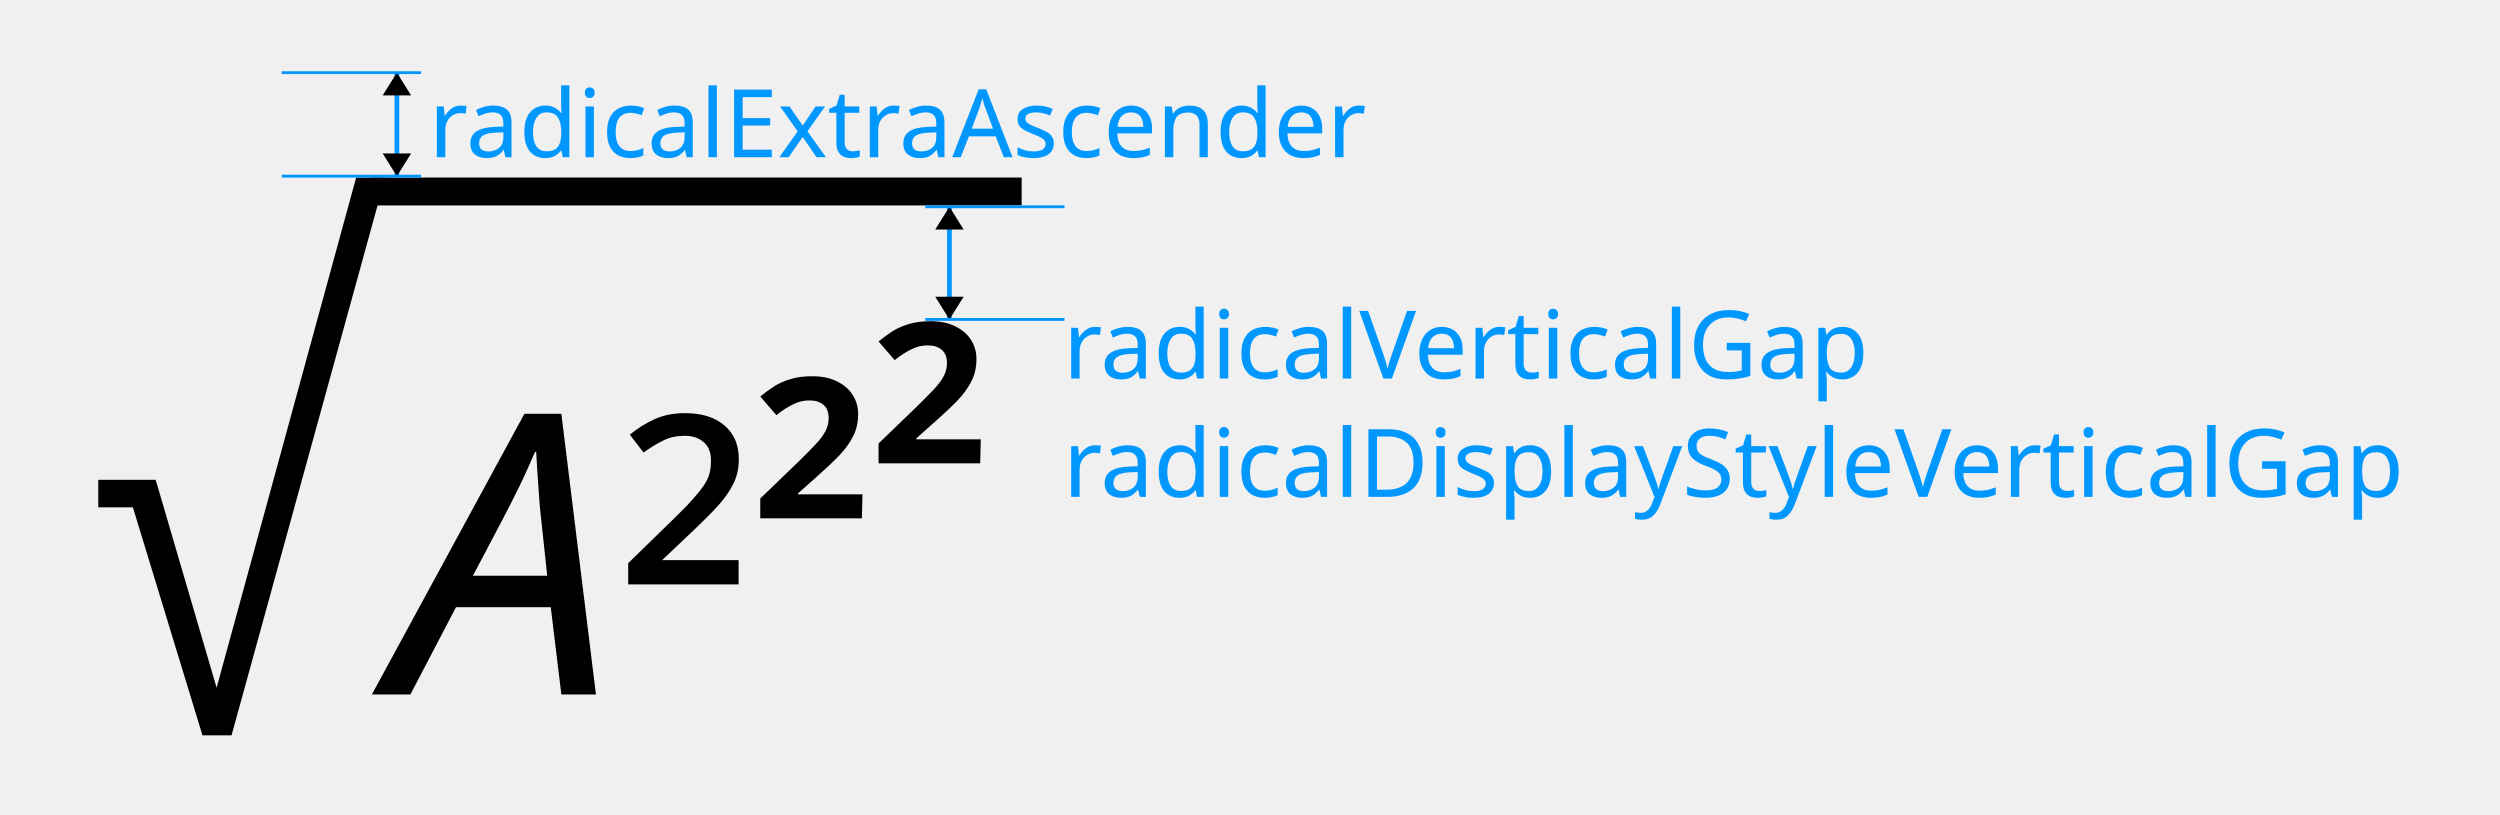
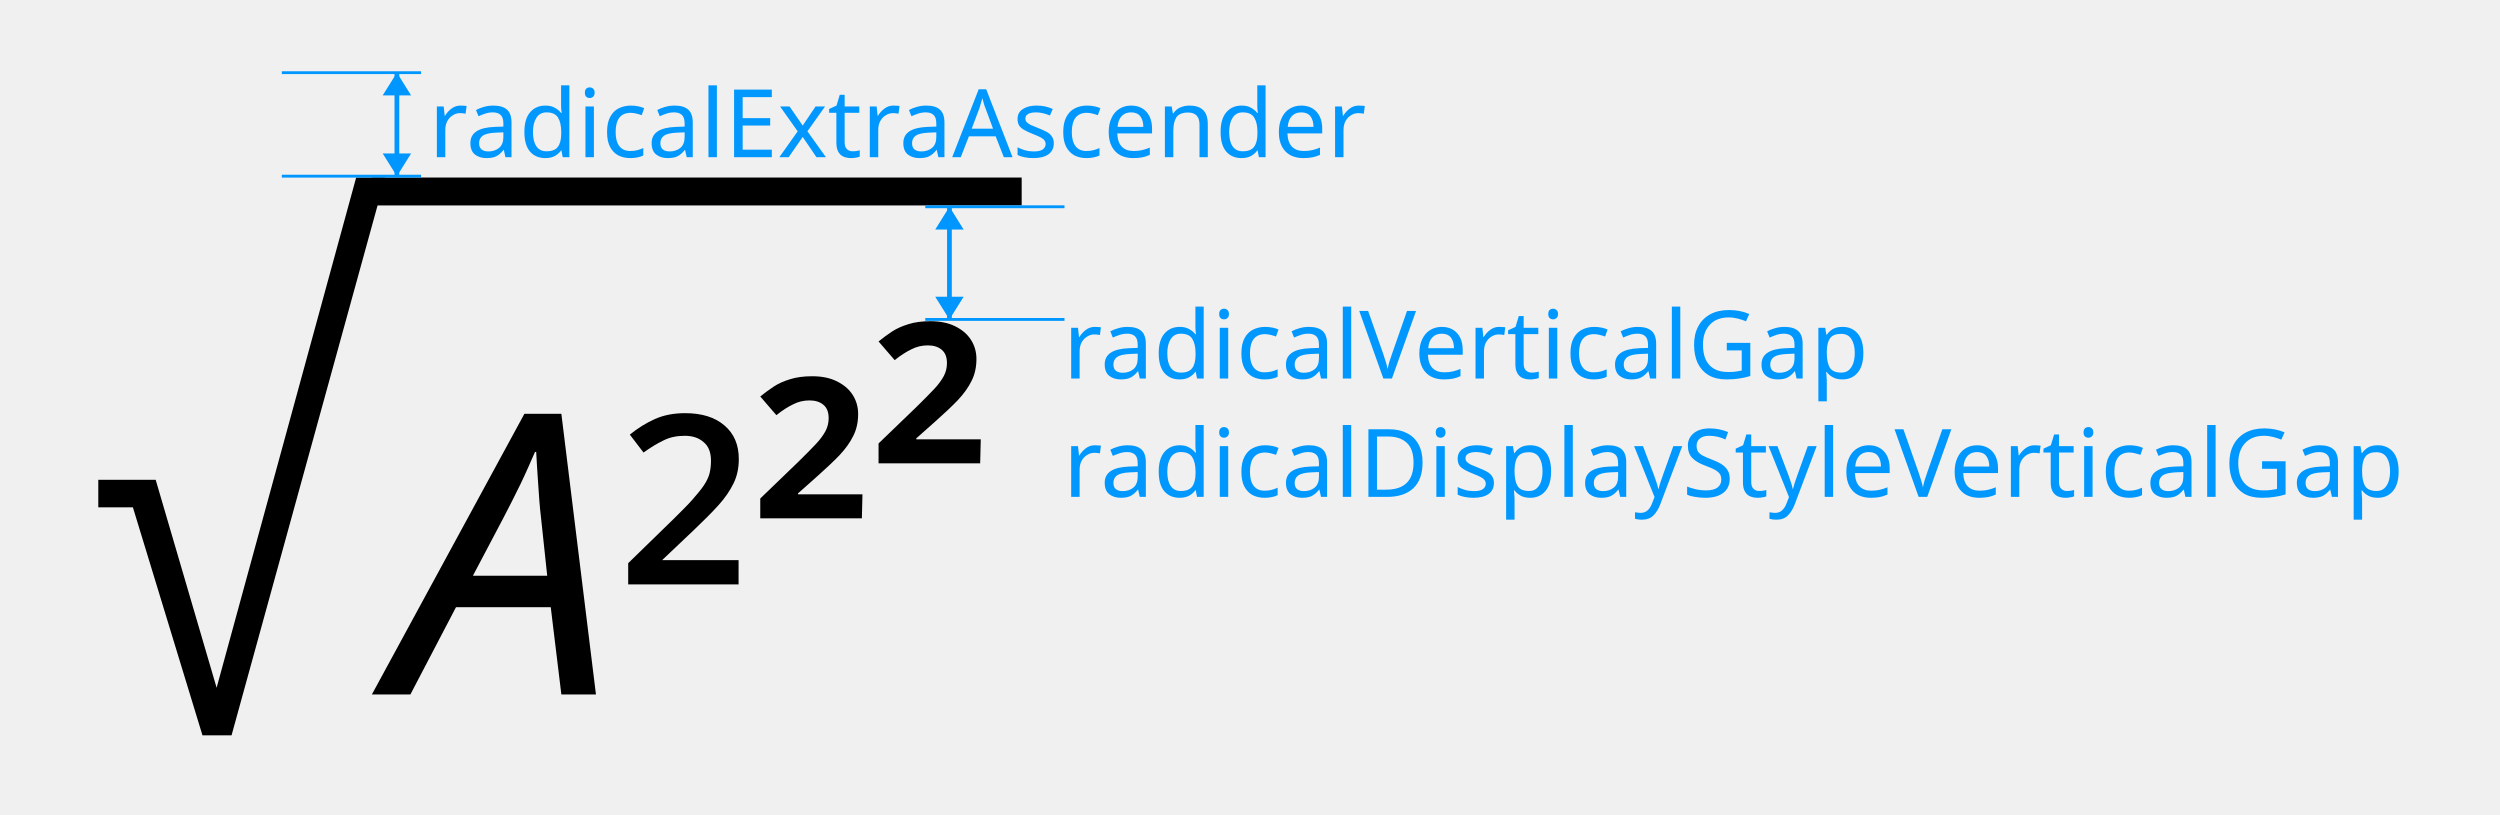
<svg xmlns="http://www.w3.org/2000/svg" xmlns:xlink="http://www.w3.org/1999/xlink" width="264pt" height="86pt" version="1.1" viewBox="0 0 264 86">
  <style>
-   path {
-    fill: black;
-   }
  @media (prefers-color-scheme: dark) {
-    path {
+    use:not([fill]) {
       fill: white;
   }
   path[stroke="#000"] {
    stroke: white;
   }
  }
 </style>
  <defs>
    <path id="f" d="m0.315 0-0.177 0.58h-0.088v0.07h0.146l0.155-0.529 0.355 1.298h0.074l-0.391-1.419z" />
    <path id="e" d="m0 0 0.388 0.714h0.094l0.088-0.714h-0.088l-0.027 0.222h-0.241l-0.116-0.222h-0.098m0.257 0.302h0.189l-0.016 0.15c-0.003 0.025-0.005 0.053-0.007 0.084-0.002 0.031-0.004 0.058-0.005 0.081h-0.003c-0.011-0.025-0.023-0.053-0.037-0.082-0.014-0.029-0.029-0.058-0.044-0.087z" />
    <path id="d" d="m0.055 0v0.09l0.191 0.186c0.033 0.033 0.061 0.06 0.081 0.083s0.037 0.043 0.049 0.061c0.012 0.018 0.02 0.035 0.024 0.051 0.004 0.016 0.006 0.034 0.006 0.053 0 0.035-0.01 0.062-0.031 0.079-0.02 0.018-0.047 0.027-0.08 0.027-0.033 0-0.064-0.006-0.091-0.02-0.027-0.013-0.055-0.03-0.084-0.051l-0.058 0.076c0.033 0.027 0.068 0.049 0.106 0.066 0.038 0.017 0.081 0.025 0.128 0.025 0.071 0 0.126-0.017 0.167-0.052 0.041-0.035 0.061-0.082 0.061-0.143 0-0.037-0.007-0.071-0.022-0.102-0.015-0.031-0.036-0.062-0.064-0.093-0.028-0.031-0.063-0.066-0.104-0.105l-0.135-0.128h0.324v-0.103z" />
    <path id="c" d="m0.559 0h-0.517v0.101l0.193 0.186c0.037 0.036 0.066 0.066 0.089 0.09 0.023 0.024 0.039 0.047 0.05 0.067 0.011 0.021 0.016 0.043 0.016 0.066 0 0.031-0.009 0.053-0.027 0.068-0.018 0.015-0.042 0.022-0.07 0.022-0.029 0-0.057-0.006-0.084-0.02-0.027-0.013-0.055-0.031-0.085-0.055l-0.082 0.095c0.021 0.017 0.044 0.034 0.068 0.05 0.024 0.016 0.052 0.028 0.084 0.038 0.032 0.01 0.069 0.015 0.112 0.015 0.048 0 0.089-0.008 0.124-0.025 0.035-0.017 0.062-0.039 0.081-0.068 0.019-0.029 0.029-0.062 0.029-0.099 0-0.041-0.008-0.079-0.025-0.112-0.016-0.033-0.04-0.066-0.07-0.098-0.031-0.032-0.068-0.067-0.112-0.106l-0.099-0.088v-0.005h0.328z" />
    <marker id="b" overflow="visible" markerHeight="1" markerWidth="1" orient="auto" preserveAspectRatio="xMidYMid" viewBox="0 0 1 1">
      <g transform="scale(.6)">
        <path d="m0-40" />
        <path d="m0 0 8 5v-10z" fill="context-stroke" fill-rule="evenodd" />
        <path d="m0-8v48" fill="none" stroke="context-stroke" stroke-linecap="square" />
      </g>
    </marker>
    <marker id="a" overflow="visible" markerHeight="1" markerWidth="1" orient="auto" preserveAspectRatio="xMidYMid" viewBox="0 0 1 1">
      <g transform="scale(.6)">
        <path d="m0-40" />
        <path d="m0 0-8 5v-10z" fill="context-stroke" fill-rule="evenodd" />
        <path d="m0-8v48" fill="none" stroke="context-stroke" stroke-linecap="square" />
      </g>
    </marker>
  </defs>
  <use transform="matrix(41.511 0 0 -41.511 8.3042 77.65)" data-text="√" xlink:href="#f" />
  <path d="m39.271 20.221h68.617" fill="none" stroke="#000" stroke-miterlimit="10" stroke-width="2.946" />
  <use transform="matrix(41.511 0 0 -41.511 39.271 73.333)" data-text="𝐴" xlink:href="#e" />
  <use transform="matrix(24.907 0 0 -24.907 64.967 61.712)" data-text="𝟤" xlink:href="#d" />
  <use transform="matrix(20.755 0 0 -20.755 79.412 54.737)" data-text="𝟤" xlink:href="#c" />
  <use transform="matrix(20.755 0 0 -20.755 91.904 48.925)" data-text="𝟤" xlink:href="#c" />
  <path d="m100.26 33.734v-11.898" fill="none" marker-end="url(#a)" marker-start="url(#b)" stroke="#0096ff" stroke-width=".5" />
  <text x="112.272" y="39.971" fill="#0098ff" font-family="'Noto Sans'" font-size="10px" stroke-width=".75" style="line-height:1.25" xml:space="preserve">
    <tspan x="112.272" y="39.971">radicalVerticalGap</tspan>
    <tspan x="112.272" y="52.471">radicalDisplayStyleVerticalGap</tspan>
  </text>
  <path d="m41.912 7.674v10.931" fill="none" marker-end="url(#a)" marker-start="url(#b)" stroke="#0096ff" stroke-width=".5" />
  <text x="45.29" y="16.6" fill="#0098ff" font-family="'Noto Sans'" font-size="10px" stroke-width=".75" style="line-height:1.25" xml:space="preserve">
    <tspan x="45.29" y="16.6" fill="#0098ff" font-family="'Noto Sans'" font-size="10px" stroke-width=".75">radicalExtraAscender</tspan>
  </text>
</svg>
